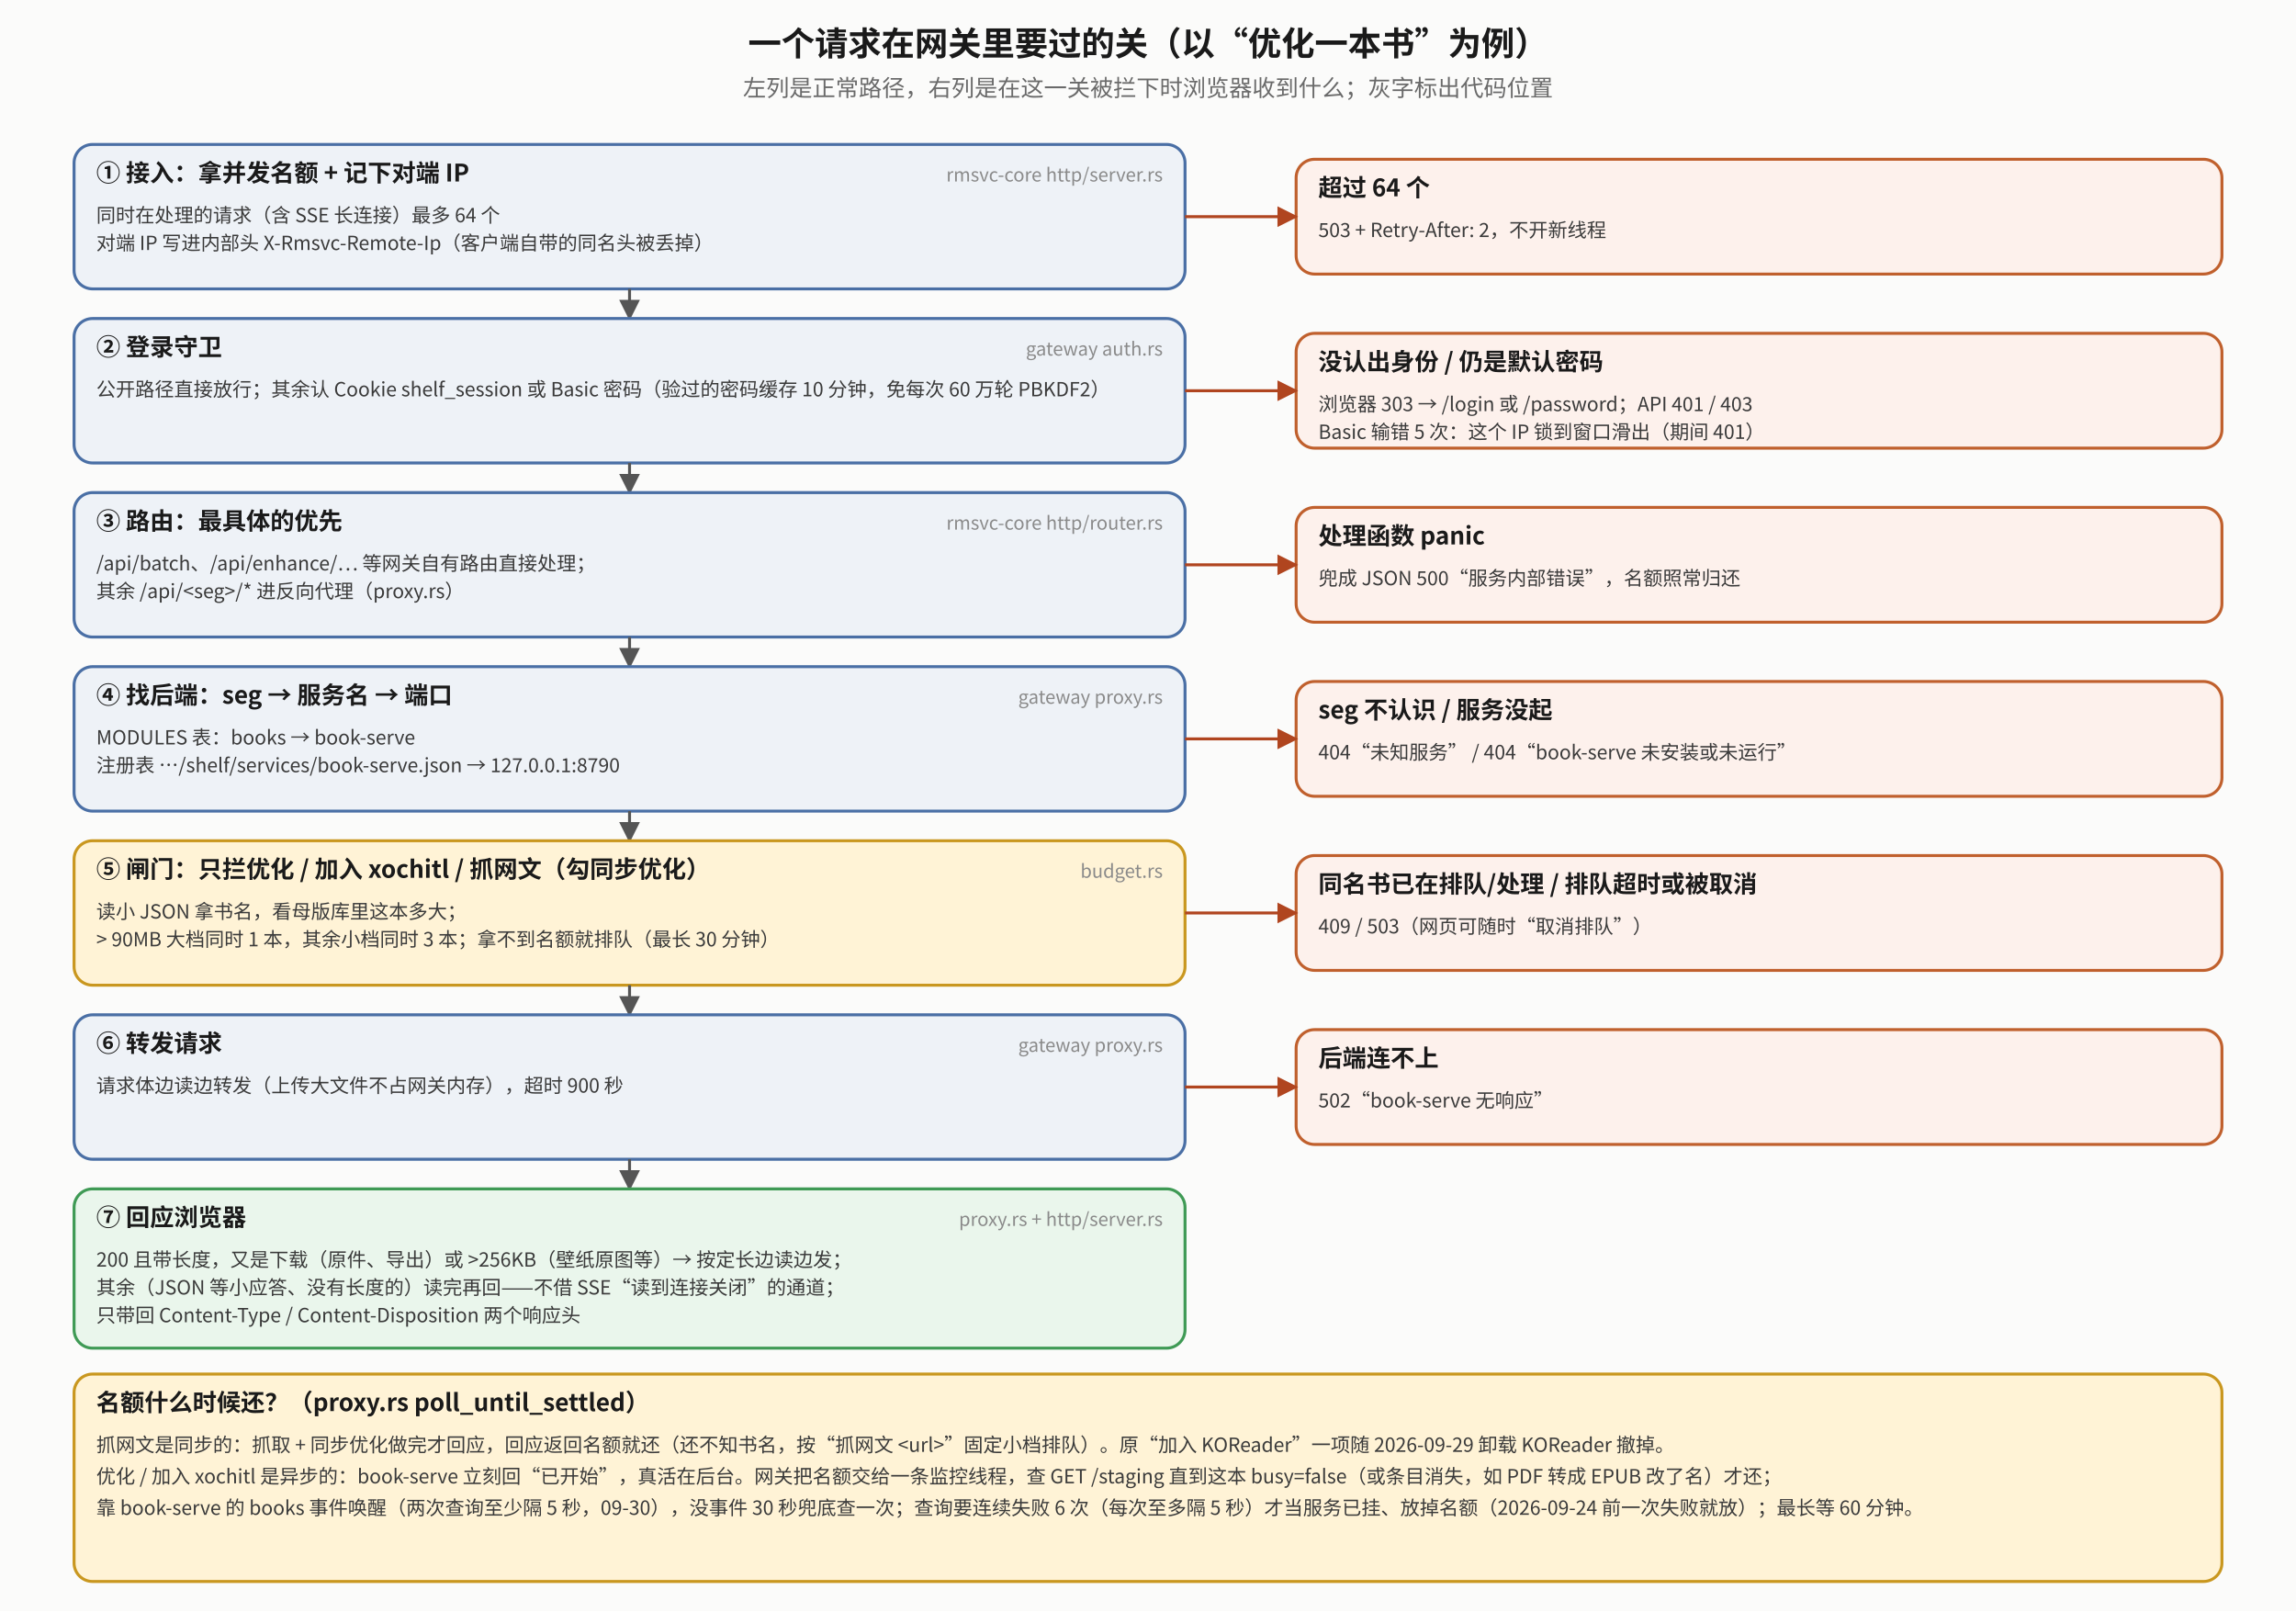
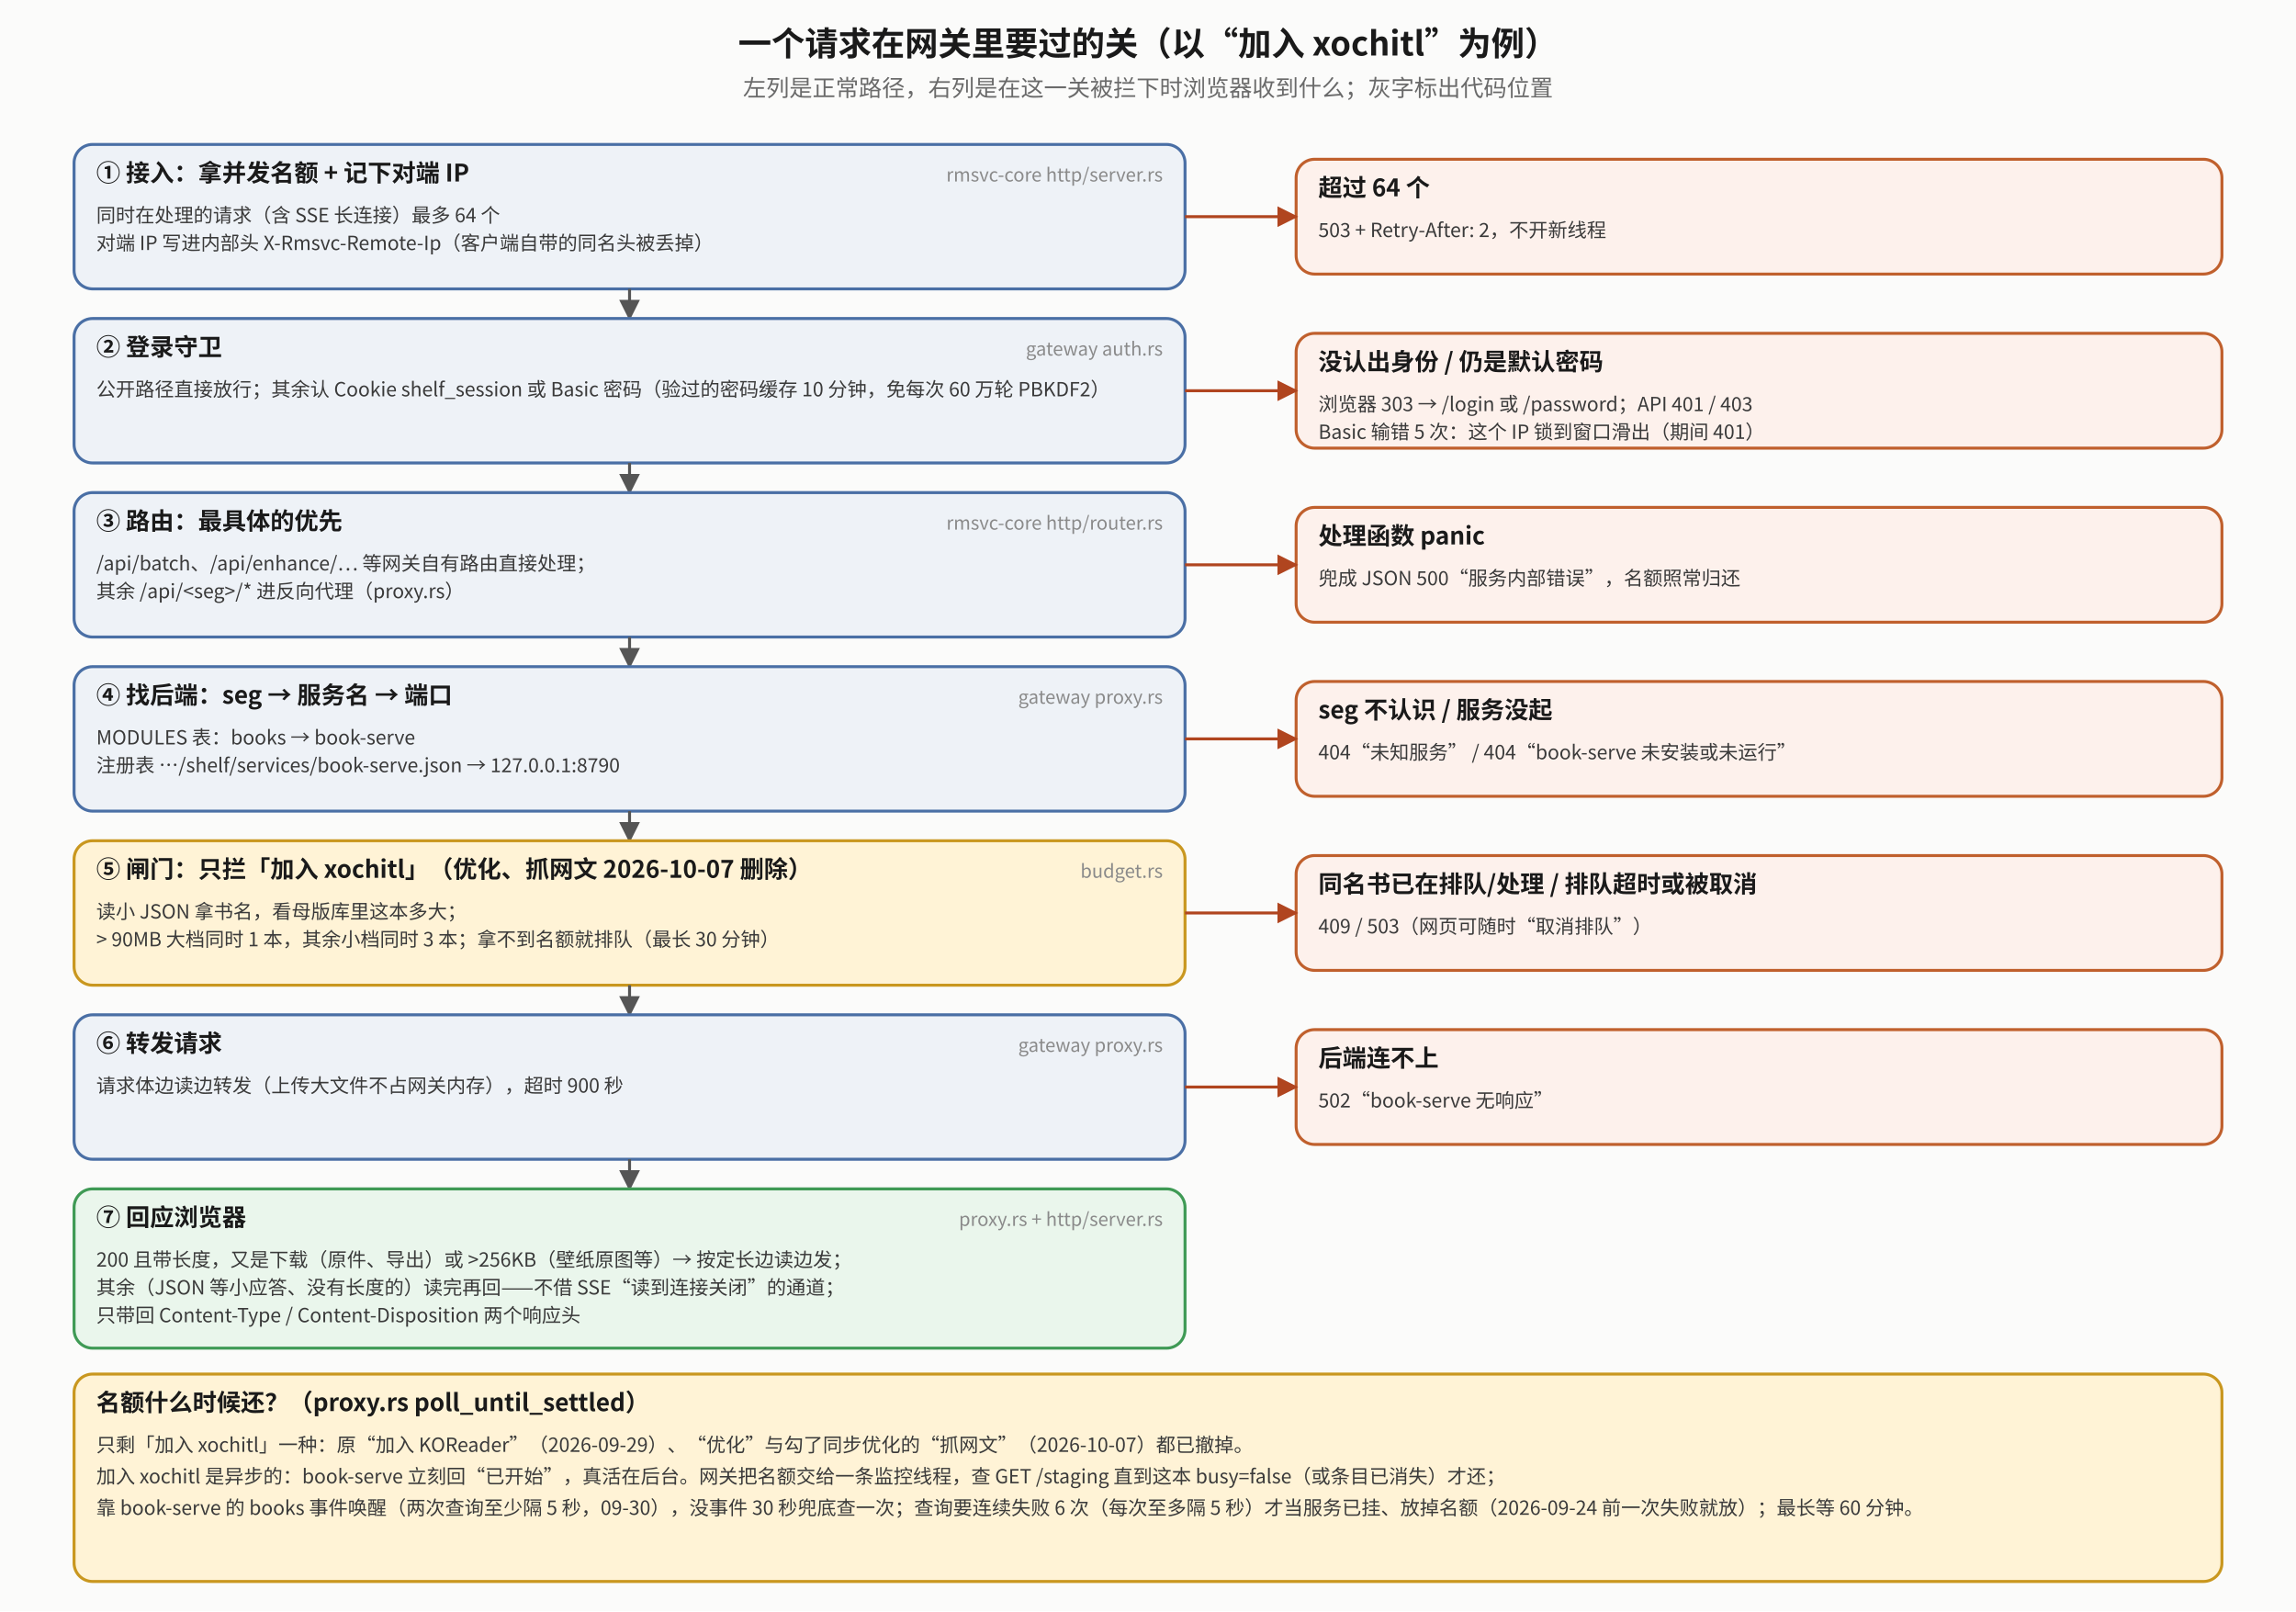
<svg xmlns="http://www.w3.org/2000/svg" viewBox="0 0 1240 870" font-family="Noto Sans CJK SC, sans-serif">
  <defs>
    <marker id="mk" viewBox="0 0 10 10" refX="9" refY="5" markerWidth="7" markerHeight="7" orient="auto-start-reverse">
      <path d="M0,0 L10,5 L0,10 z" fill="#555" />
    </marker>
    <marker id="mr" viewBox="0 0 10 10" refX="9" refY="5" markerWidth="7" markerHeight="7" orient="auto-start-reverse">
      <path d="M0,0 L10,5 L0,10 z" fill="#b0451f" />
    </marker>
    <marker id="mg" viewBox="0 0 10 10" refX="9" refY="5" markerWidth="7" markerHeight="7" orient="auto-start-reverse">
      <path d="M0,0 L10,5 L0,10 z" fill="#2f7d45" />
    </marker>
  </defs>
  <rect x="0" y="0" width="1240" height="870" fill="#fbfbfa" />
-   <text x="620.0" y="30" text-anchor="middle" font-size="18" font-weight="bold" fill="#1a1a1a">一个请求在网关里要过的关（以“优化一本书”为例）</text>
+   <text x="620.0" y="30" text-anchor="middle" font-size="18" font-weight="bold" fill="#1a1a1a">一个请求在网关里要过的关（以“加入 xochitl”为例）</text>
  <text x="620.0" y="52" text-anchor="middle" font-size="12.5" fill="#6a6a6a">左列是正常路径，右列是在这一关被拦下时浏览器收到什么；灰字标出代码位置</text>
  <rect x="40" y="78" width="600" height="78" rx="10" fill="#eef2f7" stroke="#4a6fa5" stroke-width="1.6" />
  <text x="52" y="98" text-anchor="start" font-size="13" font-weight="bold" fill="#1a1a1a">① 接入：拿并发名额 + 记下对端 IP</text>
  <text x="52" y="120" text-anchor="start" font-size="10.5" fill="#3a3a3a">同时在处理的请求（含 SSE 长连接）最多 64 个</text>
  <text x="52" y="135" text-anchor="start" font-size="10.5" fill="#3a3a3a">对端 IP 写进内部头 X-Rmsvc-Remote-Ip（客户端自带的同名头被丢掉）</text>
  <text x="628" y="98" text-anchor="end" font-size="10" fill="#8a8a8a">rmsvc-core http/server.rs</text>
  <rect x="700" y="86" width="500" height="62" rx="10" fill="#fdf1ec" stroke="#c0602d" stroke-width="1.6" />
  <text x="712" y="106" text-anchor="start" font-size="13" font-weight="bold" fill="#1a1a1a">超过 64 个</text>
  <text x="712" y="128" text-anchor="start" font-size="10.5" fill="#3a3a3a">503 + Retry-After: 2，不开新线程</text>
  <polyline points="640,117.0 700,117.0" fill="none" stroke="#b0451f" stroke-width="1.6" marker-end="url(#mr)" />
  <polyline points="340.0,156 340.0,172" fill="none" stroke="#555" stroke-width="1.6" marker-end="url(#mk)" />
  <rect x="40" y="172" width="600" height="78" rx="10" fill="#eef2f7" stroke="#4a6fa5" stroke-width="1.6" />
  <text x="52" y="192" text-anchor="start" font-size="13" font-weight="bold" fill="#1a1a1a">② 登录守卫</text>
  <text x="52" y="214" text-anchor="start" font-size="10.5" fill="#3a3a3a">公开路径直接放行；其余认 Cookie shelf_session 或 Basic 密码（验过的密码缓存 10 分钟，免每次 60 万轮 PBKDF2）</text>
  <text x="628" y="192" text-anchor="end" font-size="10" fill="#8a8a8a">gateway auth.rs</text>
  <rect x="700" y="180" width="500" height="62" rx="10" fill="#fdf1ec" stroke="#c0602d" stroke-width="1.6" />
  <text x="712" y="200" text-anchor="start" font-size="13" font-weight="bold" fill="#1a1a1a">没认出身份 / 仍是默认密码</text>
  <text x="712" y="222" text-anchor="start" font-size="10.5" fill="#3a3a3a">浏览器 303 → /login 或 /password；API 401 / 403</text>
  <text x="712" y="237" text-anchor="start" font-size="10.5" fill="#3a3a3a">Basic 输错 5 次：这个 IP 锁到窗口滑出（期间 401）</text>
  <polyline points="640,211.0 700,211.0" fill="none" stroke="#b0451f" stroke-width="1.6" marker-end="url(#mr)" />
  <polyline points="340.0,250 340.0,266" fill="none" stroke="#555" stroke-width="1.6" marker-end="url(#mk)" />
  <rect x="40" y="266" width="600" height="78" rx="10" fill="#eef2f7" stroke="#4a6fa5" stroke-width="1.6" />
  <text x="52" y="286" text-anchor="start" font-size="13" font-weight="bold" fill="#1a1a1a">③ 路由：最具体的优先</text>
  <text x="52" y="308" text-anchor="start" font-size="10.5" fill="#3a3a3a">/api/batch、/api/enhance/… 等网关自有路由直接处理；</text>
  <text x="52" y="323" text-anchor="start" font-size="10.5" fill="#3a3a3a">其余 /api/&lt;seg&gt;/* 进反向代理（proxy.rs）</text>
  <text x="628" y="286" text-anchor="end" font-size="10" fill="#8a8a8a">rmsvc-core http/router.rs</text>
  <rect x="700" y="274" width="500" height="62" rx="10" fill="#fdf1ec" stroke="#c0602d" stroke-width="1.6" />
  <text x="712" y="294" text-anchor="start" font-size="13" font-weight="bold" fill="#1a1a1a">处理函数 panic</text>
  <text x="712" y="316" text-anchor="start" font-size="10.5" fill="#3a3a3a">兜成 JSON 500“服务内部错误”，名额照常归还</text>
  <polyline points="640,305.0 700,305.0" fill="none" stroke="#b0451f" stroke-width="1.6" marker-end="url(#mr)" />
  <polyline points="340.0,344 340.0,360" fill="none" stroke="#555" stroke-width="1.6" marker-end="url(#mk)" />
  <rect x="40" y="360" width="600" height="78" rx="10" fill="#eef2f7" stroke="#4a6fa5" stroke-width="1.6" />
  <text x="52" y="380" text-anchor="start" font-size="13" font-weight="bold" fill="#1a1a1a">④ 找后端：seg → 服务名 → 端口</text>
  <text x="52" y="402" text-anchor="start" font-size="10.5" fill="#3a3a3a">MODULES 表：books → book-serve</text>
  <text x="52" y="417" text-anchor="start" font-size="10.5" fill="#3a3a3a">注册表 …/shelf/services/book-serve.json → 127.0.0.1:8790</text>
  <text x="628" y="380" text-anchor="end" font-size="10" fill="#8a8a8a">gateway proxy.rs</text>
  <rect x="700" y="368" width="500" height="62" rx="10" fill="#fdf1ec" stroke="#c0602d" stroke-width="1.6" />
  <text x="712" y="388" text-anchor="start" font-size="13" font-weight="bold" fill="#1a1a1a">seg 不认识 / 服务没起</text>
  <text x="712" y="410" text-anchor="start" font-size="10.5" fill="#3a3a3a">404“未知服务” / 404“book-serve 未安装或未运行”</text>
  <polyline points="640,399.0 700,399.0" fill="none" stroke="#b0451f" stroke-width="1.6" marker-end="url(#mr)" />
  <polyline points="340.0,438 340.0,454" fill="none" stroke="#555" stroke-width="1.6" marker-end="url(#mk)" />
  <rect x="40" y="454" width="600" height="78" rx="10" fill="#fff3d6" stroke="#c9971f" stroke-width="1.6" />
-   <text x="52" y="474" text-anchor="start" font-size="13" font-weight="bold" fill="#1a1a1a">⑤ 闸门：只拦优化 / 加入 xochitl / 抓网文（勾同步优化）</text>
+   <text x="52" y="474" text-anchor="start" font-size="13" font-weight="bold" fill="#1a1a1a">⑤ 闸门：只拦「加入 xochitl」（优化、抓网文 2026-10-07 删除）</text>
  <text x="52" y="496" text-anchor="start" font-size="10.5" fill="#3a3a3a">读小 JSON 拿书名，看母版库里这本多大；</text>
  <text x="52" y="511" text-anchor="start" font-size="10.5" fill="#3a3a3a">&gt; 90MB 大档同时 1 本，其余小档同时 3 本；拿不到名额就排队（最长 30 分钟）</text>
  <text x="628" y="474" text-anchor="end" font-size="10" fill="#8a8a8a">budget.rs</text>
  <rect x="700" y="462" width="500" height="62" rx="10" fill="#fdf1ec" stroke="#c0602d" stroke-width="1.6" />
  <text x="712" y="482" text-anchor="start" font-size="13" font-weight="bold" fill="#1a1a1a">同名书已在排队/处理 / 排队超时或被取消</text>
  <text x="712" y="504" text-anchor="start" font-size="10.5" fill="#3a3a3a">409 / 503（网页可随时“取消排队”）</text>
  <polyline points="640,493.0 700,493.0" fill="none" stroke="#b0451f" stroke-width="1.6" marker-end="url(#mr)" />
  <polyline points="340.0,532 340.0,548" fill="none" stroke="#555" stroke-width="1.6" marker-end="url(#mk)" />
  <rect x="40" y="548" width="600" height="78" rx="10" fill="#eef2f7" stroke="#4a6fa5" stroke-width="1.6" />
  <text x="52" y="568" text-anchor="start" font-size="13" font-weight="bold" fill="#1a1a1a">⑥ 转发请求</text>
  <text x="52" y="590" text-anchor="start" font-size="10.5" fill="#3a3a3a">请求体边读边转发（上传大文件不占网关内存），超时 900 秒</text>
  <text x="628" y="568" text-anchor="end" font-size="10" fill="#8a8a8a">gateway proxy.rs</text>
  <rect x="700" y="556" width="500" height="62" rx="10" fill="#fdf1ec" stroke="#c0602d" stroke-width="1.6" />
  <text x="712" y="576" text-anchor="start" font-size="13" font-weight="bold" fill="#1a1a1a">后端连不上</text>
  <text x="712" y="598" text-anchor="start" font-size="10.5" fill="#3a3a3a">502“book-serve 无响应”</text>
  <polyline points="640,587.0 700,587.0" fill="none" stroke="#b0451f" stroke-width="1.6" marker-end="url(#mr)" />
  <polyline points="340.0,626 340.0,642" fill="none" stroke="#555" stroke-width="1.6" marker-end="url(#mk)" />
  <rect x="40" y="642" width="600" height="86" rx="10" fill="#eaf6ec" stroke="#3f9a55" stroke-width="1.6" />
  <text x="52" y="662" text-anchor="start" font-size="13" font-weight="bold" fill="#1a1a1a">⑦ 回应浏览器</text>
  <text x="52" y="684" text-anchor="start" font-size="10.5" fill="#3a3a3a">200 且带长度，又是下载（原件、导出）或 &gt;256KB（壁纸原图等）→ 按定长边读边发；</text>
  <text x="52" y="699" text-anchor="start" font-size="10.5" fill="#3a3a3a">其余（JSON 等小应答、没有长度的）读完再回——不借 SSE“读到连接关闭”的通道；</text>
  <text x="52" y="714" text-anchor="start" font-size="10.5" fill="#3a3a3a">只带回 Content-Type / Content-Disposition 两个响应头</text>
  <text x="628" y="662" text-anchor="end" font-size="10" fill="#8a8a8a">proxy.rs + http/server.rs</text>
  <rect x="40" y="742" width="1160" height="112" rx="10" fill="#fff3d6" stroke="#c9971f" stroke-width="1.6" />
  <text x="52" y="762" text-anchor="start" font-size="13" font-weight="bold" fill="#1a1a1a">名额什么时候还？（proxy.rs poll_until_settled）</text>
-   <text x="52" y="784" text-anchor="start" font-size="10.5" fill="#3a3a3a">抓网文是同步的：抓取 + 同步优化做完才回应，回应返回名额就还（还不知书名，按“抓网文 &lt;url&gt;”固定小档排队）。原“加入 KOReader”一项随 2026-09-29 卸载 KOReader 撤掉。</text>
-   <text x="52" y="801" text-anchor="start" font-size="10.5" fill="#3a3a3a">优化 / 加入 xochitl 是异步的：book-serve 立刻回“已开始”，真活在后台。网关把名额交给一条监控线程，查 GET /staging 直到这本 busy=false（或条目消失，如 PDF 转成 EPUB 改了名）才还；</text>
+   <text x="52" y="784" text-anchor="start" font-size="10.5" fill="#3a3a3a">只剩「加入 xochitl」一种：原“加入 KOReader”（2026-09-29）、“优化”与勾了同步优化的“抓网文”（2026-10-07）都已撤掉。</text>
+   <text x="52" y="801" text-anchor="start" font-size="10.5" fill="#3a3a3a">加入 xochitl 是异步的：book-serve 立刻回“已开始”，真活在后台。网关把名额交给一条监控线程，查 GET /staging 直到这本 busy=false（或条目已消失）才还；</text>
  <text x="52" y="818" text-anchor="start" font-size="10.5" fill="#3a3a3a">靠 book-serve 的 books 事件唤醒（两次查询至少隔 5 秒，09-30），没事件 30 秒兜底查一次；查询要连续失败 6 次（每次至多隔 5 秒）才当服务已挂、放掉名额（2026-09-24 前一次失败就放）；最长等 60 分钟。</text>
</svg>
